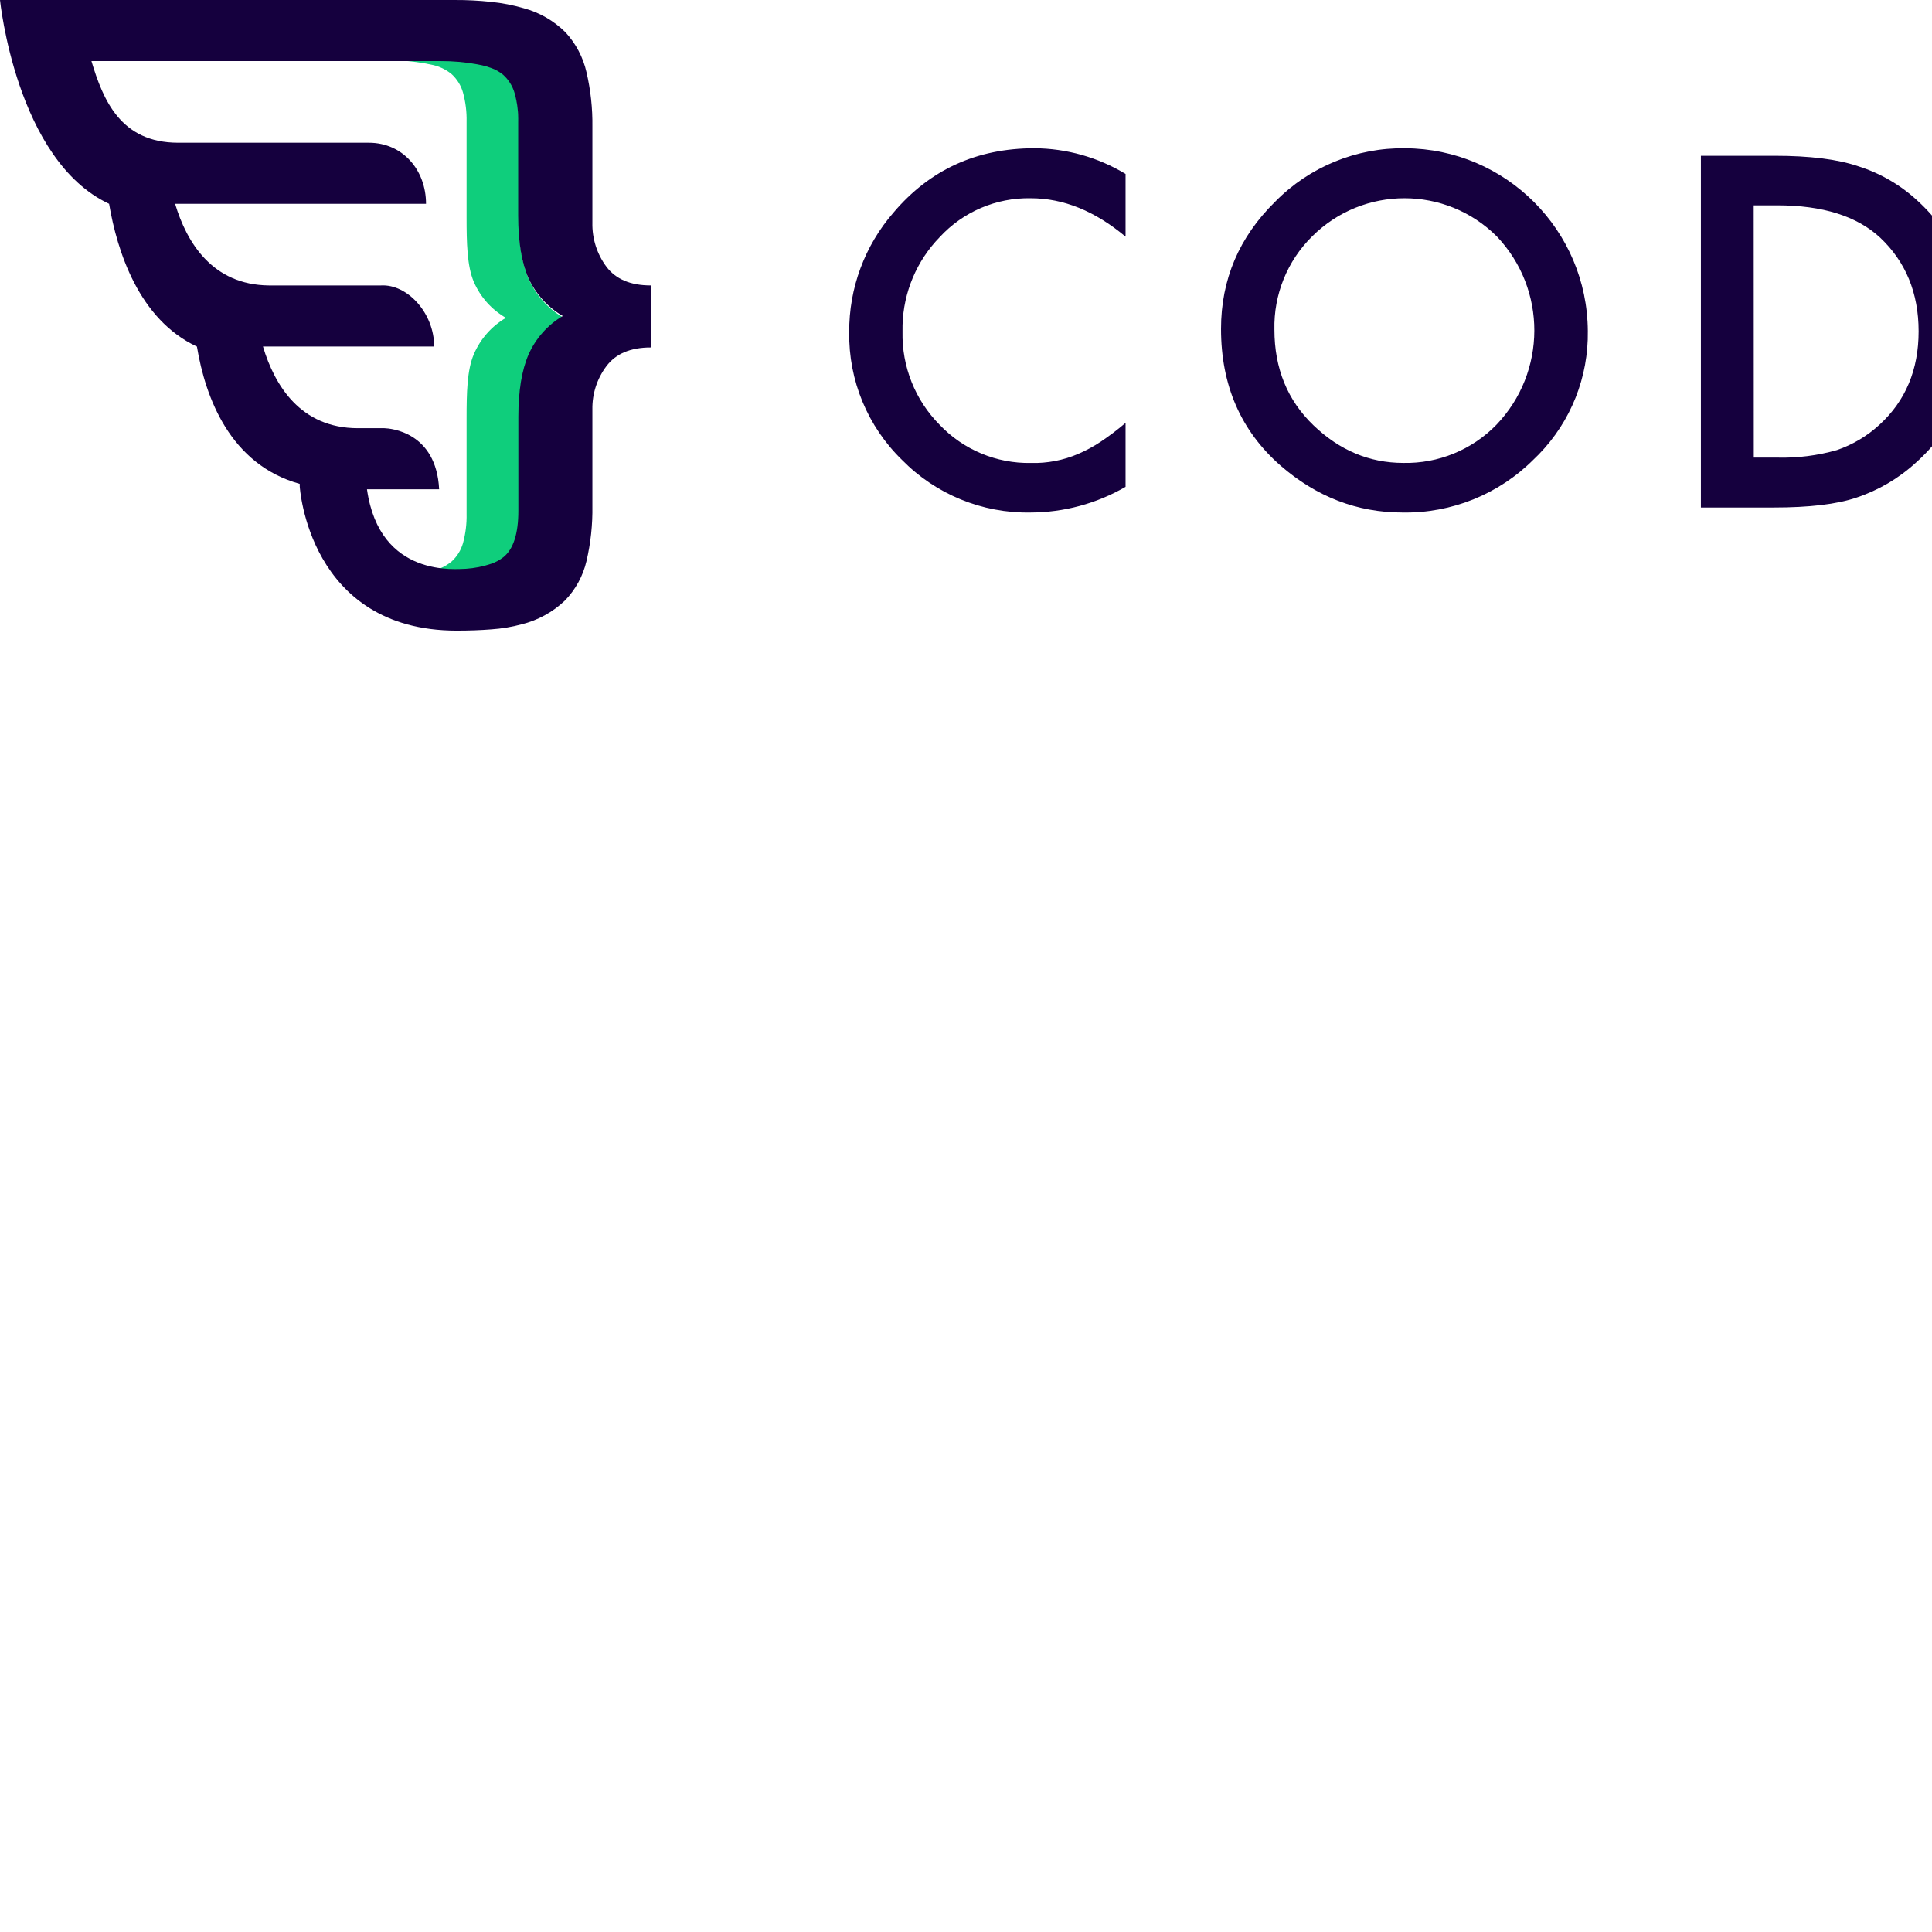
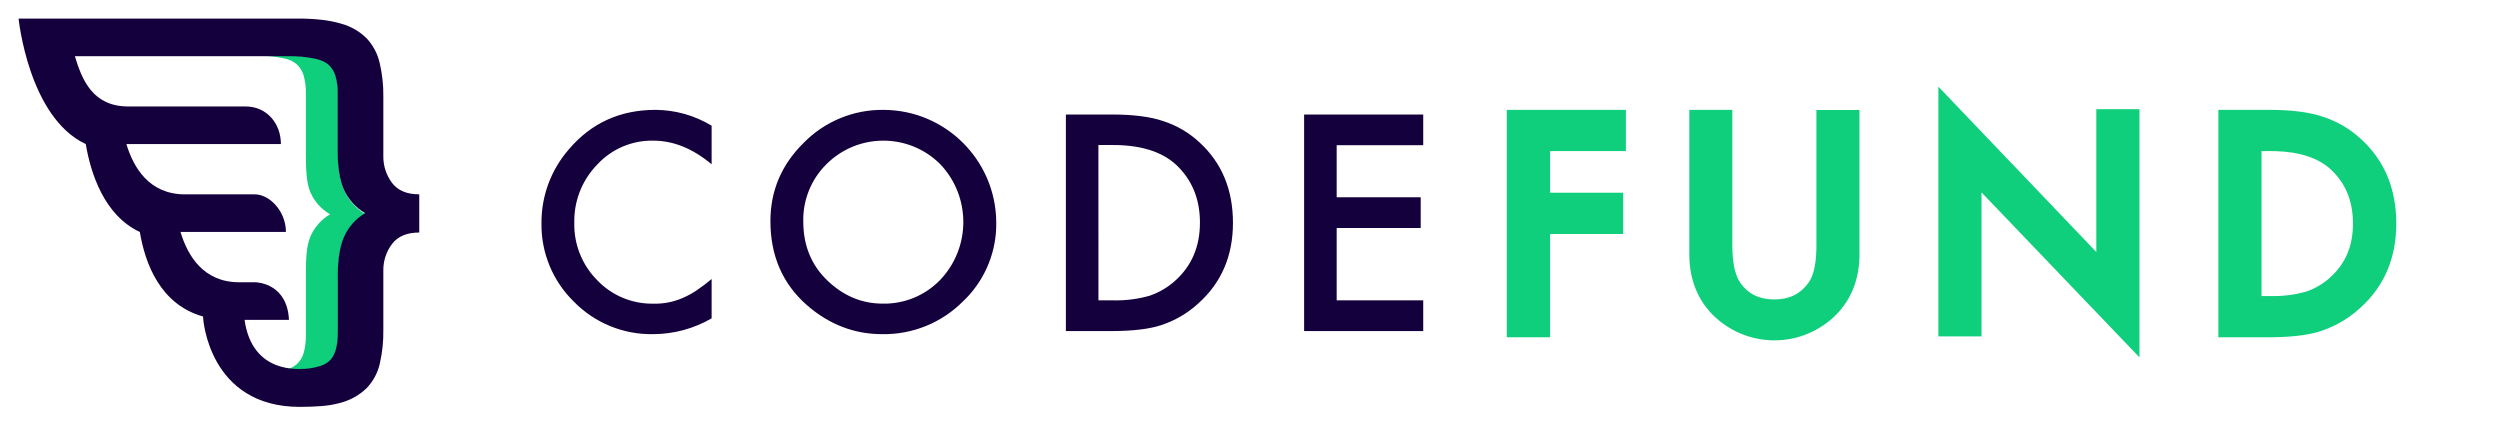
- <svg xmlns="http://www.w3.org/2000/svg" viewBox="0 0 256 256">
+ <svg xmlns="http://www.w3.org/2000/svg" viewBox="-4 -4 538 92">
  <path d="M74.565 42.037a11.246 11.246 0 0 1-4.52-5.1c-.892-2.065-1.336-4.842-1.332-8.332V16.132a13.273 13.273 0 0 0-.475-3.877a5.263 5.263 0 0 0-1.508-2.446a6.053 6.053 0 0 0-2.763-1.263a10.74 10.74 0 0 0-.667-.135a26.208 26.208 0 0 0-4.807-.42H51.6a26.208 26.208 0 0 1 4.813.426c.231.04.452.084.666.135a6.001 6.001 0 0 1 2.757 1.262a5.23 5.23 0 0 1 1.514 2.447c.346 1.262.506 2.568.475 3.877V28.75c0 3.434.062 6.497.955 8.59a10.122 10.122 0 0 0 4.254 4.775a10.267 10.267 0 0 0-4.254 4.837c-.893 2.092-.955 5.094-.955 8.523v12.607a13.513 13.513 0 0 1-.475 3.883a5.235 5.235 0 0 1-1.514 2.44a6.064 6.064 0 0 1-2.757 1.269l-.666.134c-1.588.288-3.2.43-4.813.427h6.892a26.67 26.67 0 0 0 4.813-.427l.667-.134a6.115 6.115 0 0 0 2.762-1.268a5.274 5.274 0 0 0 1.509-2.441c.348-1.264.508-2.572.474-3.883V55.61c0-3.484.44-6.267 1.334-8.326a11.302 11.302 0 0 1 4.52-5.106l-.108-.068l.101-.073z" fill="#0FCE7C" />
  <path d="M80.362 35.355a9.426 9.426 0 0 1-1.868-5.842V16.787c.033-2.43-.23-4.855-.782-7.222a11.542 11.542 0 0 0-2.778-5.28a12.412 12.412 0 0 0-5.552-3.202A24.392 24.392 0 0 0 65.08.247A43.657 43.657 0 0 0 60.264 0H0s2.132 21.25 14.456 27.007c1.063 6.274 3.937 15.317 11.638 18.917c1.124 6.783 4.415 15.636 13.623 18.193a2.04 2.04 0 0 0 0 .33S40.842 83.56 60.529 83.56c1.687 0 3.211-.062 4.567-.168a20.688 20.688 0 0 0 4.039-.673a12.73 12.73 0 0 0 5.714-3.14a11.14 11.14 0 0 0 2.863-5.236c.559-2.389.821-4.836.782-7.289V54.26a9.27 9.27 0 0 1 1.868-5.752c1.245-1.648 3.198-2.47 5.86-2.467v-8.219c-2.665 0-4.619-.822-5.86-2.467zM70.029 46.99c-.896 2.078-1.344 4.82-1.344 8.224v12.458c0 3.054-.666 5.11-1.997 6.167a5.58 5.58 0 0 1-1.609.864c-1.08.365-2.203.587-3.341.661c-1.125 0-11.43 1.323-13.111-10.529h9.562c-.383-7.625-6.474-8.068-7.25-8.096h-3.51c-7.622 0-11.042-5.685-12.583-10.82H57.53c0-4.485-3.589-8.286-7.026-8.096H35.622c-7.504-.078-10.89-5.718-12.42-10.815h33.249c0-4.485-3.088-8.096-7.577-8.096H23.602c-7.622 0-9.95-5.685-11.486-10.82h46.258a26.54 26.54 0 0 1 4.843.426c.23.04.456.084.67.135c.398.085.79.202 1.17.347a5.123 5.123 0 0 1 1.608.903a5.184 5.184 0 0 1 1.519 2.422a12.99 12.99 0 0 1 .478 3.851V28.56c0 3.465.448 6.22 1.344 8.264a11.276 11.276 0 0 0 4.562 5.046a11.225 11.225 0 0 0-4.539 5.119z" fill="#15003E" />
  <path d="M137.058 19.642a23.62 23.62 0 0 1 12.084 3.405v8.308c-4.048-3.392-8.237-5.088-12.566-5.088a15.996 15.996 0 0 0-12.062 5.156a17.41 17.41 0 0 0-4.923 11.659l-.002.873a16.98 16.98 0 0 0 4.925 12.342a16.275 16.275 0 0 0 12.09 5.05c2.156.06 4.3-.352 6.28-1.207a18.726 18.726 0 0 0 2.995-1.627a35.774 35.774 0 0 0 3.263-2.474v8.471a25.278 25.278 0 0 1-12.622 3.4a23.269 23.269 0 0 1-16.987-6.956a23.106 23.106 0 0 1-7.008-16.937a23.902 23.902 0 0 1 5.866-15.848c4.81-5.681 11.032-8.523 18.667-8.527zm49.156.003c13.322.076 24.103 10.87 24.18 24.208a22.91 22.91 0 0 1-6.5 16.36l-.687.675a23.98 23.98 0 0 1-17.38 7.022c-6.002 0-11.394-2.08-16.174-6.236c-5.24-4.603-7.86-10.633-7.86-18.09c0-6.553 2.4-12.18 7.198-16.884a23.667 23.667 0 0 1 17.223-7.055zm48.935.996c4.673 0 8.365.462 11.077 1.388a20.66 20.66 0 0 1 7.912 4.62c4.796 4.39 7.194 10.157 7.194 17.298c0 7.141-2.497 12.935-7.491 17.383a21.876 21.876 0 0 1-7.89 4.62c-2.565.865-6.205 1.297-10.92 1.297h-9.653V20.641h9.771zm67.13 0v6.609h-18.626v11.2h18.083v6.61h-18.083v15.578h18.626v6.61h-25.634V20.64h25.634zM173.857 31.33a16.804 16.804 0 0 0-4.99 12.353c0 5.134 1.728 9.365 5.181 12.68c3.454 3.315 7.42 4.975 11.897 4.979a16.72 16.72 0 0 0 12.334-5.052c6.68-6.967 6.707-17.96.061-24.96c-6.768-6.75-17.714-6.75-24.483 0zm61.679-4.12h-3.16l.011 33.427h3.16c2.65.066 5.294-.27 7.844-.994a15.914 15.914 0 0 0 5.66-3.372c3.45-3.159 5.176-7.28 5.176-12.365c0-5.084-1.705-9.23-5.115-12.437c-3.07-2.836-7.596-4.256-13.576-4.26z" fill="#15003E" />
  <path d="M413.137 14.648l33.993 35.583v-30.73h9.285v53.406l-33.993-35.499v30.983h-9.285V14.648zm-44.342 4.994v29.15c0 3.74.587 6.47 1.751 8.118c1.68 2.371 4.08 3.532 7.275 3.532c3.195 0 5.596-1.16 7.33-3.549c1.09-1.46 1.651-3.893 1.731-7.244l.01-.856V19.67h9.267v31.023c0 5.185-1.645 9.53-4.88 12.894a18.775 18.775 0 0 1-13.43 5.658c-5.054 0-9.895-2.04-13.43-5.658c-3.038-3.154-4.669-7.18-4.86-11.933l-.02-.961V19.642h9.256zm-22.905 0v8.872h-16.31v8.968h15.729v8.872h-15.73v22.225h-9.323V19.642h25.634zm127.503 0h10.91c4.79 0 8.665.49 11.477 1.452a21.97 21.97 0 0 1 8.34 4.859c5.033 4.599 7.557 10.684 7.557 18.16c0 7.476-2.631 13.624-7.872 18.257a23.208 23.208 0 0 1-8.323 4.858c-2.438.82-5.84 1.272-10.111 1.342l-1.186.01h-10.792V19.641h10.91h-10.91zm11.331 8.872h-2.046v31.193h2.046a25.594 25.594 0 0 0 7.547-.946a14.882 14.882 0 0 0 5.258-3.118c3.25-2.967 4.83-6.739 4.83-11.53c0-4.841-1.563-8.647-4.78-11.658c-2.667-2.444-6.64-3.77-11.805-3.925l-1.05-.016z" fill="#0FCE7C" />
</svg>
